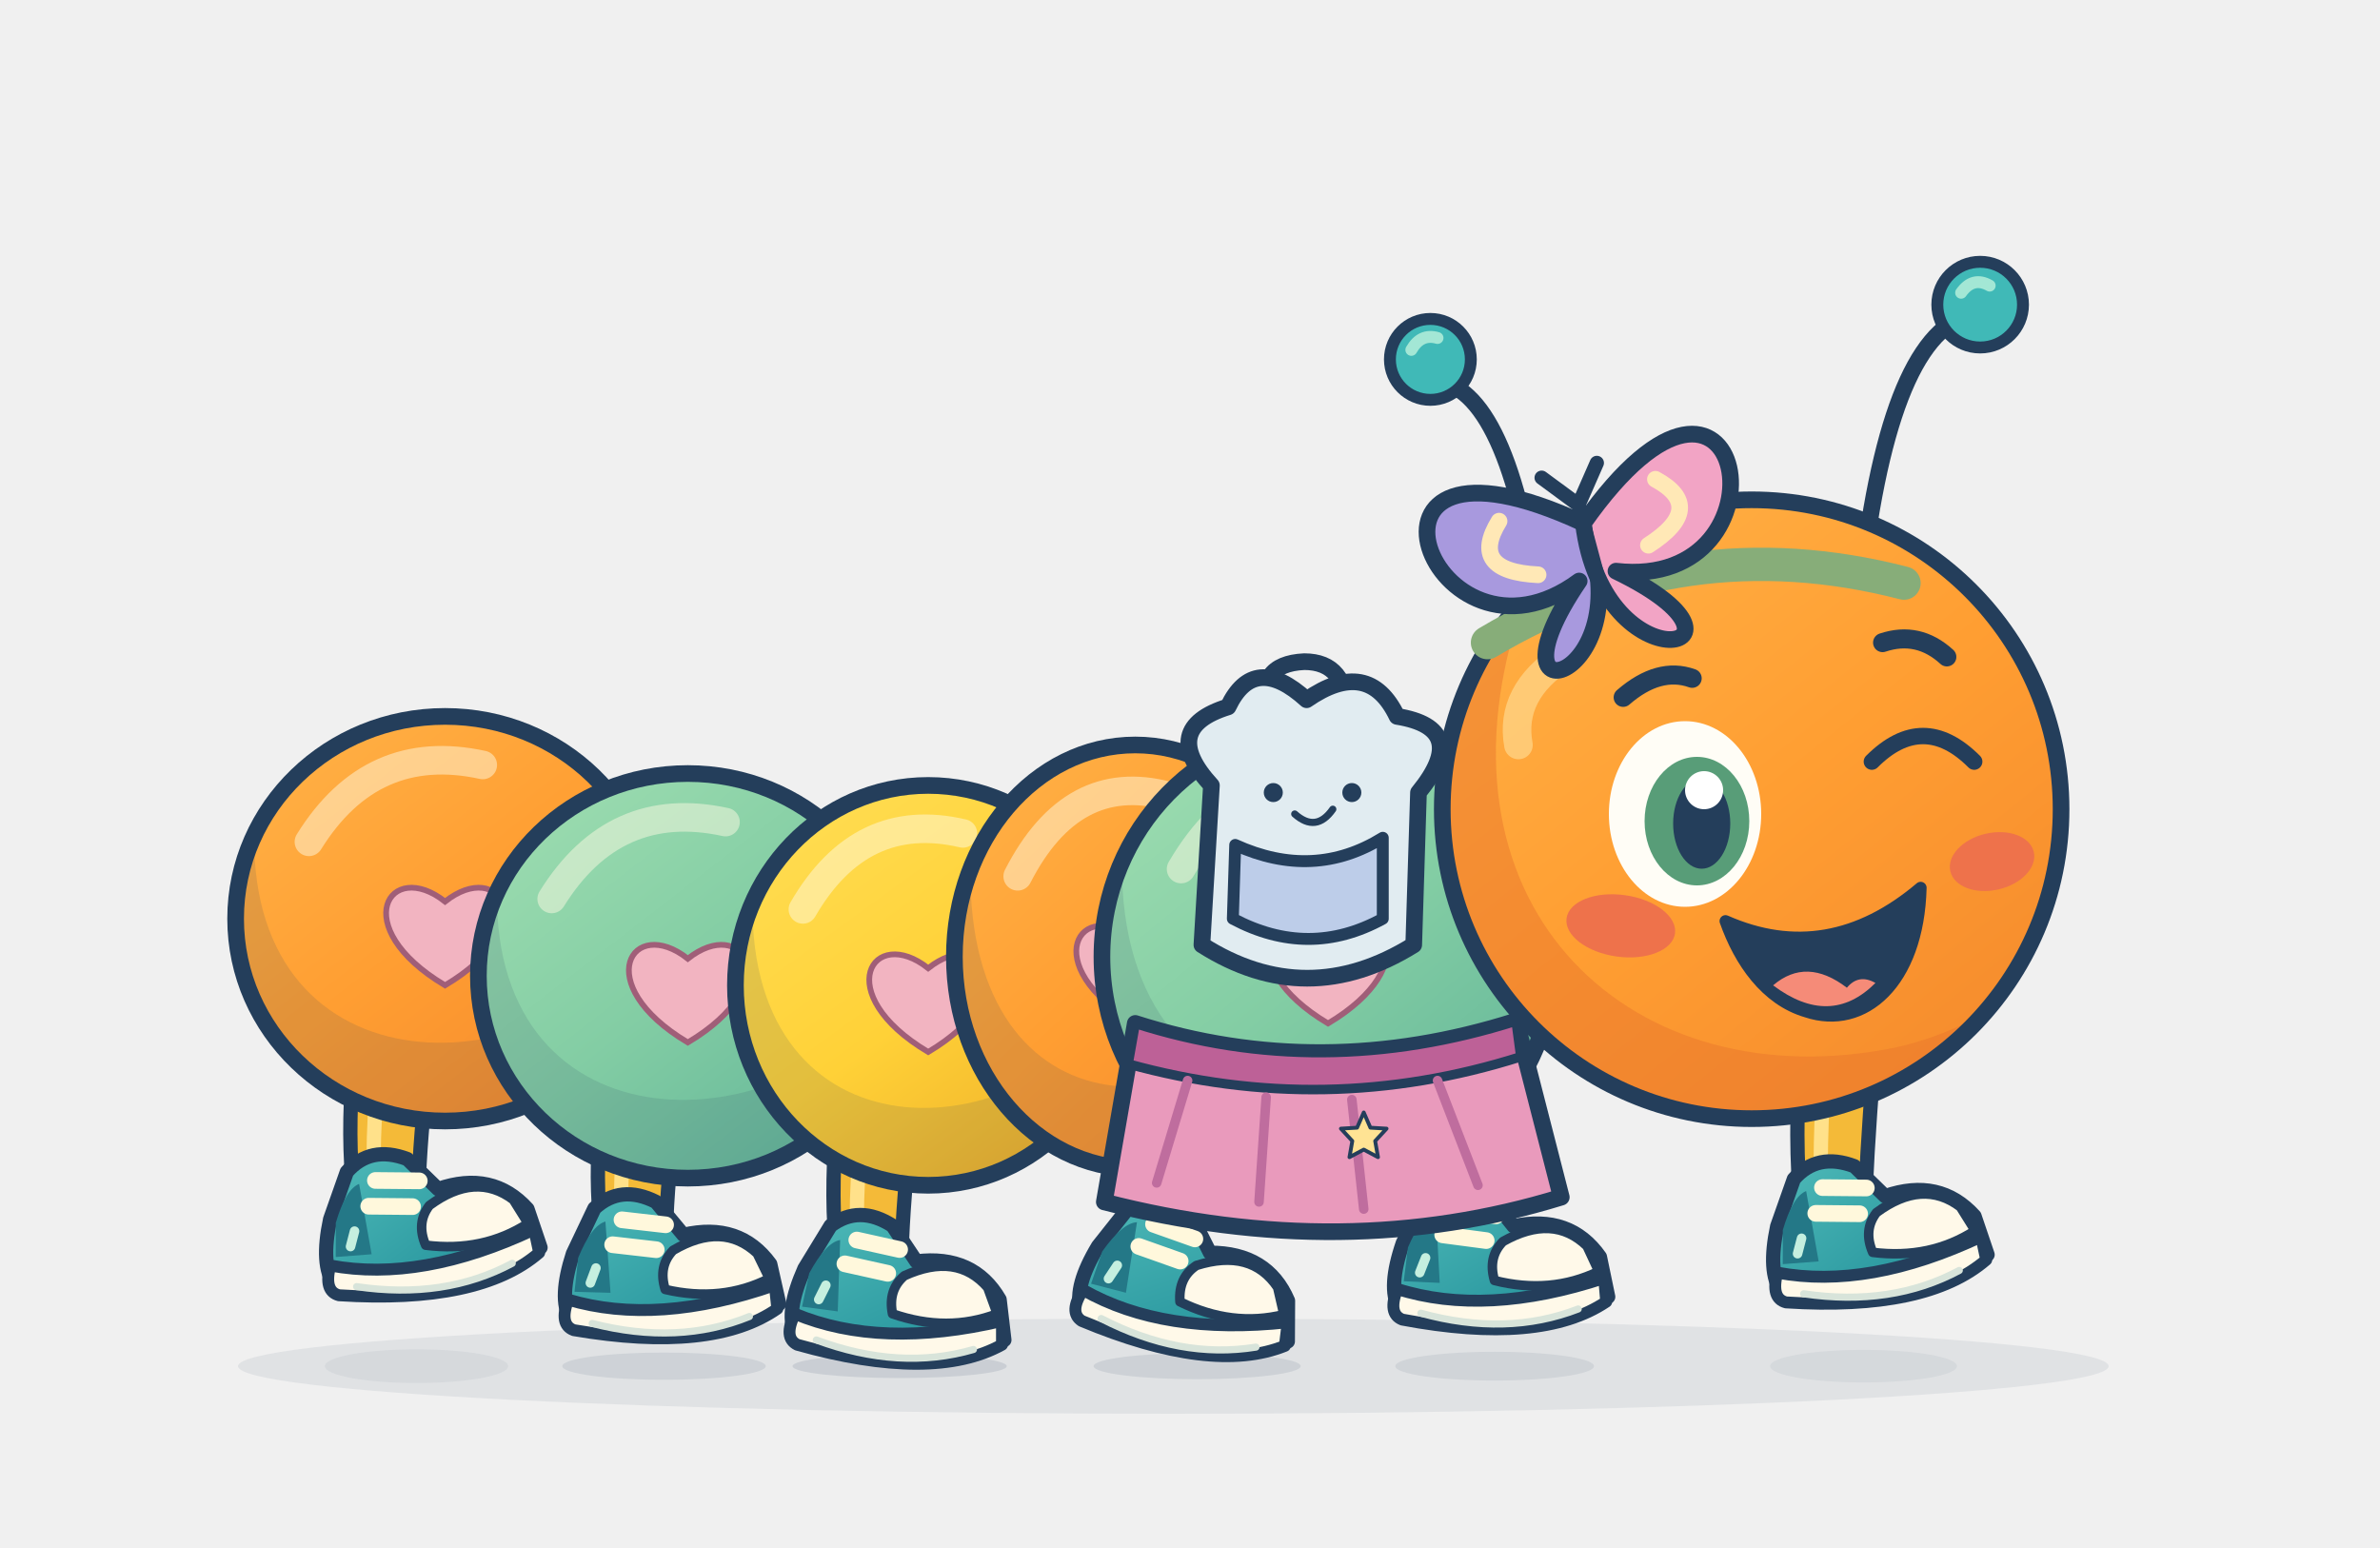
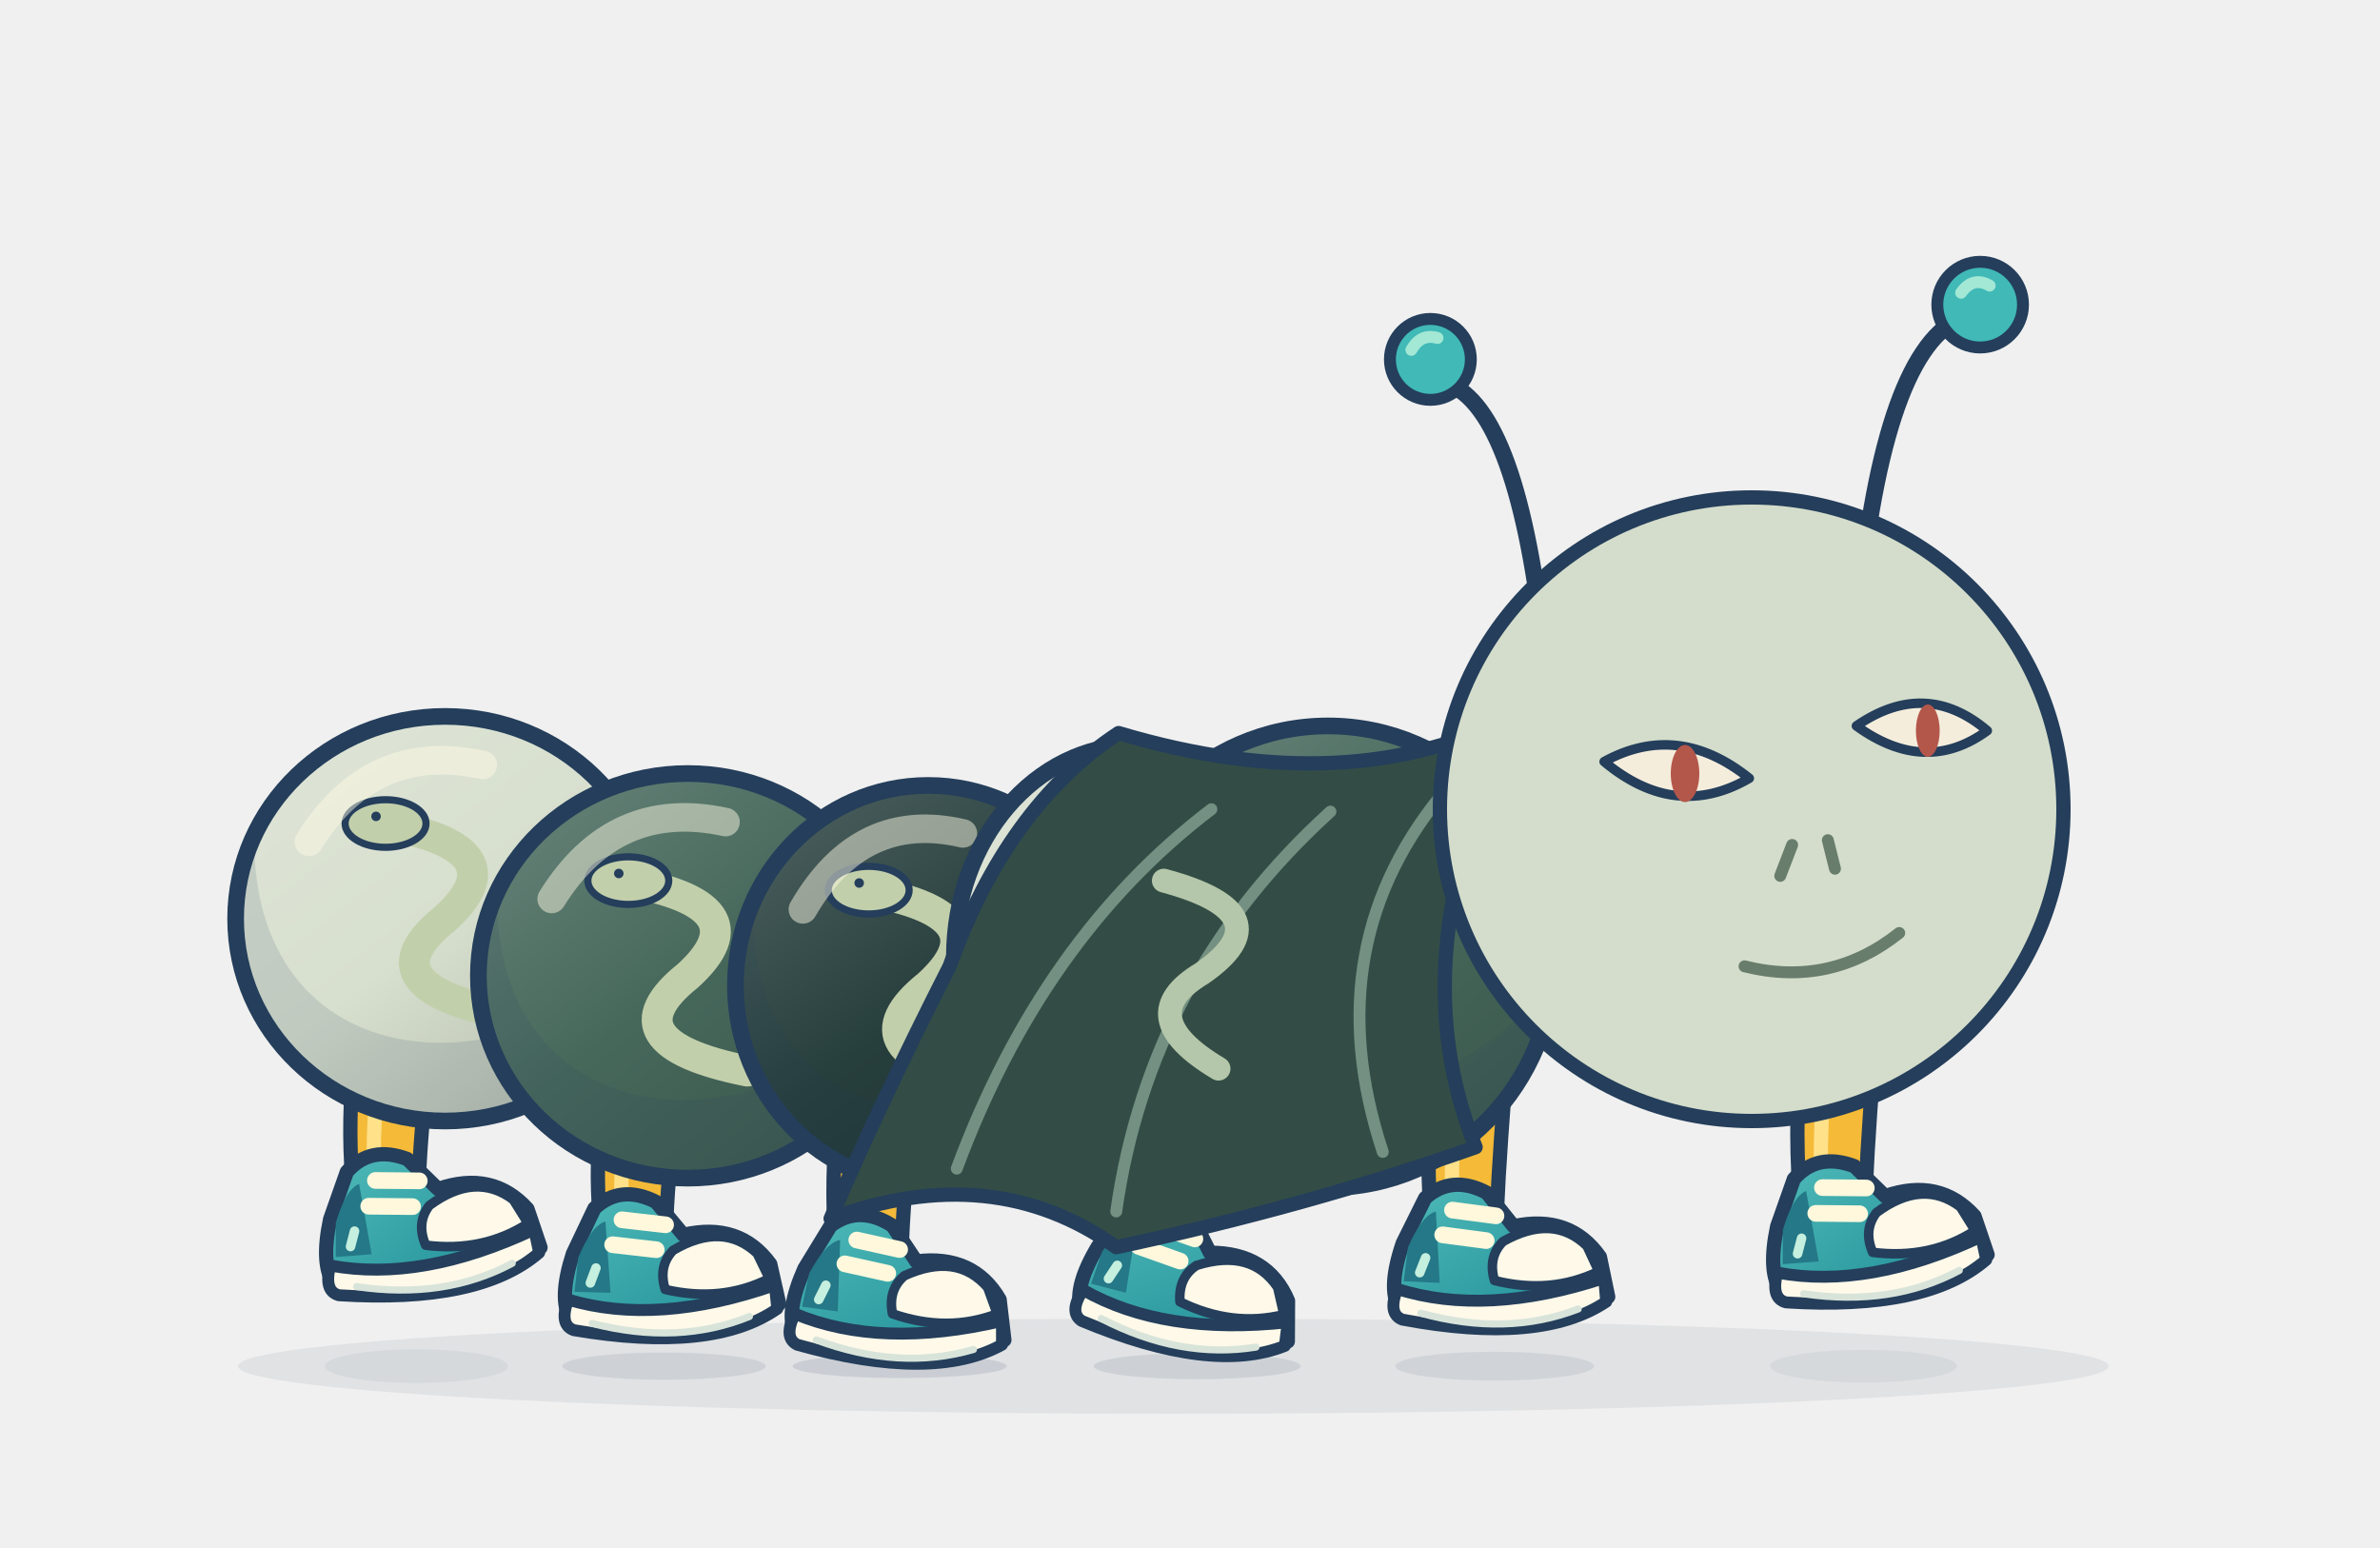
<svg xmlns="http://www.w3.org/2000/svg" width="1200" height="780" viewBox="0 0 1000 650" role="img" aria-labelledby="title desc">
  <defs>
    <linearGradient id="orange" x1="0" y1="0" x2=".8" y2="1">
-       <stop stop-color="#ffb449" />
-       <stop offset=".55" stop-color="#ff9e32" />
-       <stop offset="1" stop-color="#f58b2d" />
+       <stop stop-color="#dfe5d8" />
+       <stop offset=".55" stop-color="#d7dfce" />
+       <stop offset="1" stop-color="#b7beaf" />
    </linearGradient>
    <linearGradient id="mint" x1="0" y1="0" x2=".8" y2="1">
-       <stop stop-color="#a1dfb2" />
-       <stop offset=".55" stop-color="#83cda4" />
-       <stop offset="1" stop-color="#64b699" />
+       <stop stop-color="#6b867c" />
+       <stop offset=".55" stop-color="#46685b" />
+       <stop offset="1" stop-color="#3c584d" />
    </linearGradient>
    <linearGradient id="yellow" x1="0" y1="0" x2=".7" y2="1">
-       <stop stop-color="#ffdf57" />
-       <stop offset=".6" stop-color="#ffd137" />
-       <stop offset="1" stop-color="#f0b32b" />
+       <stop stop-color="#516563" />
+       <stop offset=".6" stop-color="#263e3c" />
+       <stop offset="1" stop-color="#203533" />
    </linearGradient>
    <linearGradient id="shoe" x1="0" y1="0" x2=".7" y2="1">
      <stop stop-color="#4fbab8" />
      <stop offset="1" stop-color="#26949d" />
    </linearGradient>
    <linearGradient id="cap" x1="0" y1="0" x2="1" y2="1">
      <stop stop-color="#b4dc60" />
      <stop offset="1" stop-color="#85bb43" />
    </linearGradient>
    <clipPath id="face">
      <circle cx="736" cy="340" r="130" />
    </clipPath>
  </defs>
  <ellipse cx="493" cy="574" rx="393" ry="20" fill="#243e5b" opacity=".08" />
  <ellipse cx="175" cy="574" rx="38.5" ry="7.08" fill="#243e5b" opacity="0.055" />
  <ellipse cx="279" cy="574" rx="42.75" ry="5.72" fill="#243e5b" opacity="0.098" />
  <ellipse cx="378" cy="574" rx="45" ry="5" fill="#243e5b" opacity="0.12" />
  <ellipse cx="503" cy="574" rx="43.5" ry="5.48" fill="#243e5b" opacity="0.105" />
  <ellipse cx="628" cy="574" rx="41.75" ry="6.04" fill="#243e5b" opacity="0.087" />
  <ellipse cx="783" cy="574" rx="39.25" ry="6.84" fill="#243e5b" opacity="0.062" />
-   <g id="cape" />
  <g id="legs-and-sneakers">
    <g transform="translate(172 524)" stroke="#243e5b" stroke-linejoin="round" stroke-linecap="round">
      <path d="M-23 -84 L9 -84 Q5 -53 4 -29 L-24 -29 Q-26 -52 -23 -84Z" fill="#f4ba38" stroke-width="6" />
      <path d="M-13 -76 Q-15 -53 -15 -38" fill="none" stroke="#ffe18a" stroke-width="6" />
      <g transform="rotate(-12 -10 -32)">
        <path d="M-26 -35 Q-14 -44 0 -35 L10 -20 Q34 -23 45 -4 L47 13 Q20 27 -41 10 Q-45 1 -37 -17Z" fill="url(#shoe)" stroke-width="6" />
        <path d="M-35 -15 Q-28 -28 -22 -29 L-23 1 L-38 -1Z" fill="#247887" stroke="none" />
        <path d="M5 -14 Q27 -24 40 -9 L44 2 Q23 10 0 2 Q-2 -8 5 -14Z" fill="#fff9e9" stroke-width="4" />
        <path d="M-41 2 Q-5 17 46 5 L46 15 Q17 31 -40 15 Q-46 12 -41 2Z" fill="#fff9e9" stroke-width="5" />
        <path d="M-32 13 Q3 26 34 17" fill="none" stroke="#d8e4da" stroke-width="3" />
        <path d="M-15 -29 l18 4 M-20 -19 l18 4" stroke="#fff8dc" stroke-width="7" />
        <path d="M-28 -10 l-3 6" stroke="#c5efdf" stroke-width="4" />
      </g>
    </g>
    <g transform="translate(276 541)" stroke="#243e5b" stroke-linejoin="round" stroke-linecap="round">
      <path d="M-23 -76 L9 -76 Q5 -53 4 -29 L-24 -29 Q-26 -52 -23 -76Z" fill="#f4ba38" stroke-width="6" />
      <path d="M-13 -68 Q-15 -53 -15 -38" fill="none" stroke="#ffe18a" stroke-width="6" />
      <g transform="rotate(-6 -10 -32)">
        <path d="M-26 -35 Q-14 -44 0 -35 L10 -20 Q34 -23 45 -4 L47 13 Q20 27 -41 10 Q-45 1 -37 -17Z" fill="url(#shoe)" stroke-width="6" />
        <path d="M-35 -15 Q-28 -28 -22 -29 L-23 1 L-38 -1Z" fill="#247887" stroke="none" />
        <path d="M5 -14 Q27 -24 40 -9 L44 2 Q23 10 0 2 Q-2 -8 5 -14Z" fill="#fff9e9" stroke-width="4" />
        <path d="M-41 2 Q-5 17 46 5 L46 15 Q17 31 -40 15 Q-46 12 -41 2Z" fill="#fff9e9" stroke-width="5" />
        <path d="M-32 13 Q3 26 34 17" fill="none" stroke="#d8e4da" stroke-width="3" />
        <path d="M-15 -29 l18 4 M-20 -19 l18 4" stroke="#fff8dc" stroke-width="7" />
        <path d="M-28 -10 l-3 6" stroke="#c5efdf" stroke-width="4" />
      </g>
    </g>
    <g transform="translate(375 550)" stroke="#243e5b" stroke-linejoin="round" stroke-linecap="round">
      <path d="M-23 -85 L9 -85 Q5 -53 4 -29 L-24 -29 Q-26 -52 -23 -85Z" fill="#f4ba38" stroke-width="6" />
      <path d="M-13 -77 Q-15 -53 -15 -38" fill="none" stroke="#ffe18a" stroke-width="6" />
      <g transform="rotate(0 -10 -32)">
        <path d="M-26 -35 Q-14 -44 0 -35 L10 -20 Q34 -23 45 -4 L47 13 Q20 27 -41 10 Q-45 1 -37 -17Z" fill="url(#shoe)" stroke-width="6" />
        <path d="M-35 -15 Q-28 -28 -22 -29 L-23 1 L-38 -1Z" fill="#247887" stroke="none" />
        <path d="M5 -14 Q27 -24 40 -9 L44 2 Q23 10 0 2 Q-2 -8 5 -14Z" fill="#fff9e9" stroke-width="4" />
        <path d="M-41 2 Q-5 17 46 5 L46 15 Q17 31 -40 15 Q-46 12 -41 2Z" fill="#fff9e9" stroke-width="5" />
        <path d="M-32 13 Q3 26 34 17" fill="none" stroke="#d8e4da" stroke-width="3" />
        <path d="M-15 -29 l18 4 M-20 -19 l18 4" stroke="#fff8dc" stroke-width="7" />
        <path d="M-28 -10 l-3 6" stroke="#c5efdf" stroke-width="4" />
      </g>
    </g>
    <g transform="translate(500 544)" stroke="#243e5b" stroke-linejoin="round" stroke-linecap="round">
      <path d="M-23 -89 L9 -89 Q5 -53 4 -29 L-24 -29 Q-26 -52 -23 -89Z" fill="#f4ba38" stroke-width="6" />
      <path d="M-13 -81 Q-15 -53 -15 -38" fill="none" stroke="#ffe18a" stroke-width="6" />
      <g transform="rotate(7 -10 -32)">
        <path d="M-26 -35 Q-14 -44 0 -35 L10 -20 Q34 -23 45 -4 L47 13 Q20 27 -41 10 Q-45 1 -37 -17Z" fill="url(#shoe)" stroke-width="6" />
        <path d="M-35 -15 Q-28 -28 -22 -29 L-23 1 L-38 -1Z" fill="#247887" stroke="none" />
        <path d="M5 -14 Q27 -24 40 -9 L44 2 Q23 10 0 2 Q-2 -8 5 -14Z" fill="#fff9e9" stroke-width="4" />
        <path d="M-41 2 Q-5 17 46 5 L46 15 Q17 31 -40 15 Q-46 12 -41 2Z" fill="#fff9e9" stroke-width="5" />
        <path d="M-32 13 Q3 26 34 17" fill="none" stroke="#d8e4da" stroke-width="3" />
        <path d="M-15 -29 l18 4 M-20 -19 l18 4" stroke="#fff8dc" stroke-width="7" />
        <path d="M-28 -10 l-3 6" stroke="#c5efdf" stroke-width="4" />
      </g>
    </g>
    <g transform="translate(625 537)" stroke="#243e5b" stroke-linejoin="round" stroke-linecap="round">
      <path d="M-23 -102 L9 -102 Q5 -53 4 -29 L-24 -29 Q-26 -52 -23 -102Z" fill="#f4ba38" stroke-width="6" />
      <path d="M-13 -94 Q-15 -53 -15 -38" fill="none" stroke="#ffe18a" stroke-width="6" />
      <g transform="rotate(-5 -10 -32)">
        <path d="M-26 -35 Q-14 -44 0 -35 L10 -20 Q34 -23 45 -4 L47 13 Q20 27 -41 10 Q-45 1 -37 -17Z" fill="url(#shoe)" stroke-width="6" />
        <path d="M-35 -15 Q-28 -28 -22 -29 L-23 1 L-38 -1Z" fill="#247887" stroke="none" />
        <path d="M5 -14 Q27 -24 40 -9 L44 2 Q23 10 0 2 Q-2 -8 5 -14Z" fill="#fff9e9" stroke-width="4" />
        <path d="M-41 2 Q-5 17 46 5 L46 15 Q17 31 -40 15 Q-46 12 -41 2Z" fill="#fff9e9" stroke-width="5" />
        <path d="M-32 13 Q3 26 34 17" fill="none" stroke="#d8e4da" stroke-width="3" />
        <path d="M-15 -29 l18 4 M-20 -19 l18 4" stroke="#fff8dc" stroke-width="7" />
        <path d="M-28 -10 l-3 6" stroke="#c5efdf" stroke-width="4" />
      </g>
    </g>
    <g transform="translate(780 527)" stroke="#243e5b" stroke-linejoin="round" stroke-linecap="round">
      <path d="M-23 -102 L9 -102 Q5 -53 4 -29 L-24 -29 Q-26 -52 -23 -102Z" fill="#f4ba38" stroke-width="6" />
      <path d="M-13 -94 Q-15 -53 -15 -38" fill="none" stroke="#ffe18a" stroke-width="6" />
      <g transform="rotate(-12 -10 -32)">
        <path d="M-26 -35 Q-14 -44 0 -35 L10 -20 Q34 -23 45 -4 L47 13 Q20 27 -41 10 Q-45 1 -37 -17Z" fill="url(#shoe)" stroke-width="6" />
        <path d="M-35 -15 Q-28 -28 -22 -29 L-23 1 L-38 -1Z" fill="#247887" stroke="none" />
        <path d="M5 -14 Q27 -24 40 -9 L44 2 Q23 10 0 2 Q-2 -8 5 -14Z" fill="#fff9e9" stroke-width="4" />
        <path d="M-41 2 Q-5 17 46 5 L46 15 Q17 31 -40 15 Q-46 12 -41 2Z" fill="#fff9e9" stroke-width="5" />
        <path d="M-32 13 Q3 26 34 17" fill="none" stroke="#d8e4da" stroke-width="3" />
        <path d="M-15 -29 l18 4 M-20 -19 l18 4" stroke="#fff8dc" stroke-width="7" />
        <path d="M-28 -10 l-3 6" stroke="#c5efdf" stroke-width="4" />
      </g>
    </g>
  </g>
  <g id="body">
    <g id="tail" transform="translate(187 386)">
      <defs>
        <clipPath id="clip-tail">
          <ellipse rx="88" ry="85" />
        </clipPath>
      </defs>
      <ellipse rx="88" ry="85" fill="url(#orange)" />
      <g clip-path="url(#clip-tail)">
-         <path transform="translate(0 8) scale(.8)" d="M0 25 C-52 -6 -29 -42 0 -19 C29 -42 52 -6 0 25Z" fill="#f2b4c1" stroke="#a05e78" stroke-width="3" />
+         <g stroke="#243e5b" stroke-width="6" stroke-linejoin="round" stroke-linecap="round">
+           <path d="M-28 -40 Q33 -30 0 0 Q-35 28 25 40" fill="none" stroke="#c2cfab" stroke-width="13" />
+           <ellipse cx="-25" cy="-40" rx="17" ry="10" fill="#c2cfab" stroke-width="3" />
+           <circle cx="-29" cy="-43" r="2" fill="#243e5b" stroke="none" />
+         </g>
        <path d="M-79.2 -51 C-92.4 68 26.4 76.5 83.6 12.75 L123.2 110.5 H-123.2Z" fill="#243e5b" opacity=".13" />
        <path d="M-57.2 -32.3 Q-30.8 -74.8 15.84 -64.6" fill="none" stroke="#fffbe3" stroke-opacity=".48" stroke-width="12" stroke-linecap="round" />
      </g>
      <ellipse rx="88" ry="85" fill="none" stroke="#243e5b" stroke-width="7" />
    </g>
    <g id="mint-back" transform="translate(289 410)">
      <defs>
        <clipPath id="clip-mint-back">
          <ellipse rx="88" ry="85" />
        </clipPath>
      </defs>
      <ellipse rx="88" ry="85" fill="url(#mint)" />
      <g clip-path="url(#clip-mint-back)">
-         <path transform="translate(0 8) scale(.8)" d="M0 25 C-52 -6 -29 -42 0 -19 C29 -42 52 -6 0 25Z" fill="#f2b4c1" stroke="#a05e78" stroke-width="3" />
+         <g stroke="#243e5b" stroke-width="6" stroke-linejoin="round" stroke-linecap="round">
+           <path d="M-28 -40 Q33 -30 0 0 Q-35 28 25 40" fill="none" stroke="#c2cfab" stroke-width="13" />
+           <ellipse cx="-25" cy="-40" rx="17" ry="10" fill="#c2cfab" stroke-width="3" />
+           <circle cx="-29" cy="-43" r="2" fill="#243e5b" stroke="none" />
+         </g>
        <path d="M-79.2 -51 C-92.4 68 26.4 76.5 83.6 12.75 L123.2 110.5 H-123.2Z" fill="#243e5b" opacity=".13" />
        <path d="M-57.2 -32.3 Q-30.8 -74.8 15.84 -64.6" fill="none" stroke="#fffbe3" stroke-opacity=".48" stroke-width="12" stroke-linecap="round" />
      </g>
      <ellipse rx="88" ry="85" fill="none" stroke="#243e5b" stroke-width="7" />
    </g>
    <g id="yellow-middle" transform="translate(390 414)">
      <defs>
        <clipPath id="clip-yellow-middle">
          <ellipse rx="81" ry="84" />
        </clipPath>
      </defs>
      <ellipse rx="81" ry="84" fill="url(#yellow)" />
      <g clip-path="url(#clip-yellow-middle)">
-         <path transform="translate(0 8) scale(.8)" d="M0 25 C-52 -6 -29 -42 0 -19 C29 -42 52 -6 0 25Z" fill="#f2b4c1" stroke="#a05e78" stroke-width="3" />
+         <g stroke="#243e5b" stroke-width="6" stroke-linejoin="round" stroke-linecap="round">
+           <path d="M-28 -40 Q33 -30 0 0 Q-35 28 25 40" fill="none" stroke="#c2cfab" stroke-width="13" />
+           <ellipse cx="-25" cy="-40" rx="17" ry="10" fill="#c2cfab" stroke-width="3" />
+           <circle cx="-29" cy="-43" r="2" fill="#243e5b" stroke="none" />
+         </g>
        <path d="M-72.9 -50.4 C-85.05 67.2 24.3 75.6 76.95 12.6 L113.4 109.2 H-113.4Z" fill="#243e5b" opacity=".13" />
        <path d="M-52.65 -31.92 Q-28.35 -73.92 14.58 -63.84" fill="none" stroke="#fffbe3" stroke-opacity=".48" stroke-width="12" stroke-linecap="round" />
      </g>
      <ellipse rx="81" ry="84" fill="none" stroke="#243e5b" stroke-width="7" />
    </g>
    <g id="orange-middle" transform="translate(477 402)">
      <defs>
        <clipPath id="clip-orange-middle">
          <ellipse rx="76" ry="89" />
        </clipPath>
      </defs>
      <ellipse rx="76" ry="89" fill="url(#orange)" />
      <g clip-path="url(#clip-orange-middle)">
-         <path transform="translate(0 8) scale(.8)" d="M0 25 C-52 -6 -29 -42 0 -19 C29 -42 52 -6 0 25Z" fill="#f2b4c1" stroke="#a05e78" stroke-width="3" />
+         <g stroke="#243e5b" stroke-width="6" stroke-linejoin="round" stroke-linecap="round">
+           <path d="M-28 -40 Q33 -30 0 0 Q-35 28 25 40" fill="none" stroke="#c2cfab" stroke-width="13" />
+           <ellipse cx="-25" cy="-40" rx="17" ry="10" fill="#c2cfab" stroke-width="3" />
+           <circle cx="-29" cy="-43" r="2" fill="#243e5b" stroke="none" />
+         </g>
        <path d="M-68.4 -53.4 C-79.8 71.2 22.8 80.1 72.2 13.35 L106.4 115.7 H-106.4Z" fill="#243e5b" opacity=".13" />
        <path d="M-49.4 -33.82 Q-26.6 -78.32 13.68 -67.64" fill="none" stroke="#fffbe3" stroke-opacity=".48" stroke-width="12" stroke-linecap="round" />
      </g>
      <ellipse rx="76" ry="89" fill="none" stroke="#243e5b" stroke-width="7" />
    </g>
    <g id="mint-front" transform="translate(558 402)">
      <defs>
        <clipPath id="clip-mint-front">
          <ellipse rx="95" ry="97" />
        </clipPath>
      </defs>
      <ellipse rx="95" ry="97" fill="url(#mint)" />
      <g clip-path="url(#clip-mint-front)">
-         <path transform="translate(0 8) scale(.8)" d="M0 25 C-52 -6 -29 -42 0 -19 C29 -42 52 -6 0 25Z" fill="#f2b4c1" stroke="#a05e78" stroke-width="3" />
+         <g stroke="#243e5b" stroke-width="6" stroke-linejoin="round" stroke-linecap="round">
+           <path d="M-28 -40 Q33 -30 0 0 Q-35 28 25 40" fill="none" stroke="#c2cfab" stroke-width="13" />
+           <ellipse cx="-25" cy="-40" rx="17" ry="10" fill="#c2cfab" stroke-width="3" />
+           <circle cx="-29" cy="-43" r="2" fill="#243e5b" stroke="none" />
+         </g>
        <path d="M-85.5 -58.2 C-99.75 77.6 28.5 87.3 90.25 14.55 L133 126.1 H-133Z" fill="#243e5b" opacity=".13" />
        <path d="M-61.75 -36.86 Q-33.25 -85.36 17.1 -73.72" fill="none" stroke="#fffbe3" stroke-opacity=".48" stroke-width="12" stroke-linecap="round" />
      </g>
      <ellipse rx="95" ry="97" fill="none" stroke="#243e5b" stroke-width="7" />
    </g>
  </g>
  <g id="antennae" stroke="#243e5b" stroke-width="7" stroke-linecap="round">
    <path d="M649 275 Q638 172 608 161 M780 265 Q790 150 823 134" fill="none" />
    <circle cx="601" cy="151" r="17" fill="#40b9b7" stroke-width="5" />
    <circle cx="832" cy="128" r="18" fill="#40b9b7" stroke-width="5" />
    <path d="M593 147 Q597 140 604 142 M824 123 Q829 116 836 120" fill="none" stroke="#a3e7d5" stroke-width="5" />
  </g>
-   <g id="clothing">
-     <g stroke="#243e5b" stroke-width="7" stroke-linejoin="round" stroke-linecap="round">
-       <path d="M477 430 Q555 455 637 429 L656 503 Q565 531 464 505Z" fill="#e99abc" />
-       <path d="M477 430 Q555 455 637 429 L639 444 Q557 470 474 447Z" fill="#bd6197" stroke-width="4" />
-       <path d="M499 454 l-13 43 M532 461 l-3 44 M568 462 l5 46 M604 454 l17 44" fill="none" stroke="#bf6d9e" stroke-width="4" />
-       <path transform="translate(573 477) scale(0.4)" d="M0 -24 L7 -8 L24 -7 L12 6 L15 23 L0 15 L-15 23 L-12 6 L-24 -7 L-7 -8Z" fill="#ffe394" stroke-width="4" />
-     </g>
-   </g>
-   <g id="backpack">
-     <g stroke="#243e5b" stroke-width="7" stroke-linejoin="round" stroke-linecap="round">
-       <path d="M533 300 Q527 279 548 278 Q566 278 566 300" fill="none" />
-       <path d="M509 330 Q487 306 516 297 Q527 274 549 294 Q575 276 587 301 Q618 306 596 333 L594 397 Q549 425 505 397Z" fill="#e1ecf1" />
-       <path d="M519 355 Q552 370 581 352 V386 Q550 403 518 386Z" fill="#bdcde9" stroke-width="5" />
-       <circle cx="535" cy="333" r="4" fill="#243e5b" stroke="none" />
-       <circle cx="568" cy="333" r="4" fill="#243e5b" stroke="none" />
-       <path d="M544 342 q9 8 16 -2" fill="none" stroke-width="3" />
+   <g id="back-accessory" data-item="espalda-voldemort">
+     <g stroke="#243e5b" stroke-width="6" stroke-linejoin="round" stroke-linecap="round">
+       <path d="M638 300 Q567 337 470 308 Q423 339 399 406 Q370 463 349 512 Q417 487 469 524 Q549 507 620 482 Q587 400 638 300Z" fill="#334d46" />
+       <path d="M609 330 Q552 396 581 484 M559 341 Q483 410 469 509 M509 340 Q438 394 402 491" stroke="#739082" stroke-width="5" fill="none" />
+       <path d="M489 370 Q541 384 505 409 Q475 427 512 449" fill="none" stroke="#b5c7aa" stroke-width="10" />
+       <path d="M616 310 Q631 326 641 344" stroke="#dfc381" stroke-width="12" fill="none" />
    </g>
  </g>
  <g id="head" stroke-linecap="round" stroke-linejoin="round">
    <circle cx="736" cy="340" r="130" fill="url(#orange)" />
    <g clip-path="url(#face)">
-       <path d="M638 259 C599 382 686 463 797 440 C836 431 862 408 877 382 L889 496 L588 499 L580 240Z" fill="#e8752b" opacity=".48" />
+       <path d="M638 259 C599 382 686 463 797 440 C836 431 862 408 877 382 L889 496 L588 499 L580 240Z" fill="#b7beaf" opacity=".48" />
      <path d="M638 313 Q634 291 657 276" fill="none" stroke="#ffe09a" stroke-width="12" opacity=".6" />
    </g>
    <circle cx="736" cy="340" r="130" fill="none" stroke="#243e5b" stroke-width="7" />
-     <g id="eyes">
-       <g transform="translate(708 342) scale(1)">
-         <ellipse rx="32" ry="39" fill="#fffdf6" />
-         <ellipse cx="5" cy="3" rx="22" ry="27" fill="#589d78" />
-         <ellipse cx="7" cy="4" rx="12" ry="19" fill="#243e5b" />
-         <circle cx="8" cy="-10" r="8" fill="white" />
-       </g>
-       <g transform="translate(808 320) scale(0.86)">
-         <path d="M-25 0 Q0 -25 25 0" fill="none" stroke="#243e5b" stroke-width="8" stroke-linecap="round" />
-       </g>
-       <path d="M682 293 Q697 280 711 285 M791 270 Q806 265 818 276" fill="none" stroke="#243e5b" stroke-width="8" stroke-linecap="round" />
-     </g>
+     <g id="eyes" data-hidden="accessory" />
    <ellipse cx="681" cy="389" rx="23" ry="13" fill="#ee724b" transform="rotate(8 681 389)" />
    <ellipse cx="837" cy="362" rx="18" ry="12" fill="#ee724b" transform="rotate(-13 837 362)" />
-     <g id="mouth">
-       <path d="M725 387 Q768 406 807 373 C806 413 783 433 759 425 C742 420 731 404 725 387Z" fill="#243e5b" stroke="#243e5b" stroke-width="5" />
-       <path d="M745 414 Q759 402 776 415 Q781 409 788 413 Q769 432 745 414Z" fill="#f58b78" />
-     </g>
-   </g>
-   <g id="face-accessory" />
-   <g id="jockey">
-     <g stroke="#243e5b" stroke-width="7" stroke-linejoin="round" stroke-linecap="round">
-       <path d="M625 270 Q707 221 800 245" fill="none" stroke="#87ad79" stroke-width="14" />
-       <g transform="translate(664 215) rotate(-15)">
-         <path d="M0 5 C-92 -72 -79 56 -8 28 C-66 78 10 75 0 5Z" fill="#a899de" />
-         <path d="M0 5 C92 -72 79 56 8 28 C66 78 -10 75 0 5Z" fill="#f2a4c5" />
-         <path d="M-34 -5 Q-52 12 -24 21 M34 -5 Q52 12 24 21" fill="none" stroke="#ffe8b6" stroke-width="7" />
-         <path d="M0 -3 v41 M0 -3 l-12 -15 M0 -3 l12 -15" fill="none" stroke-width="6" />
-       </g>
-     </g>
-   </g>
+     <g id="mouth" data-hidden="mask" />
+   </g>
+   <g id="face-accessory">
+     <g stroke="#243e5b" stroke-width="6" stroke-linejoin="round" stroke-linecap="round">
+       <circle cx="736" cy="340" r="131" fill="#d4ddcb" />
+       <path d="M674 320 Q705 303 735 327 Q704 345 674 320Z M780 305 Q809 285 835 307 Q809 326 780 305Z" fill="#f5eddc" stroke-width="4" />
+       <ellipse cx="708" cy="325" rx="6" ry="12" fill="#b4574b" stroke="none" />
+       <ellipse cx="810" cy="307" rx="5" ry="11" fill="#b4574b" stroke="none" />
+       <path d="M753 355 l-5 13 M768 353 l3 12 M733 406 Q769 415 798 392" fill="none" stroke="#697d6d" stroke-width="5" />
+     </g>
+   </g>
+   <g id="jockey" />
</svg>
